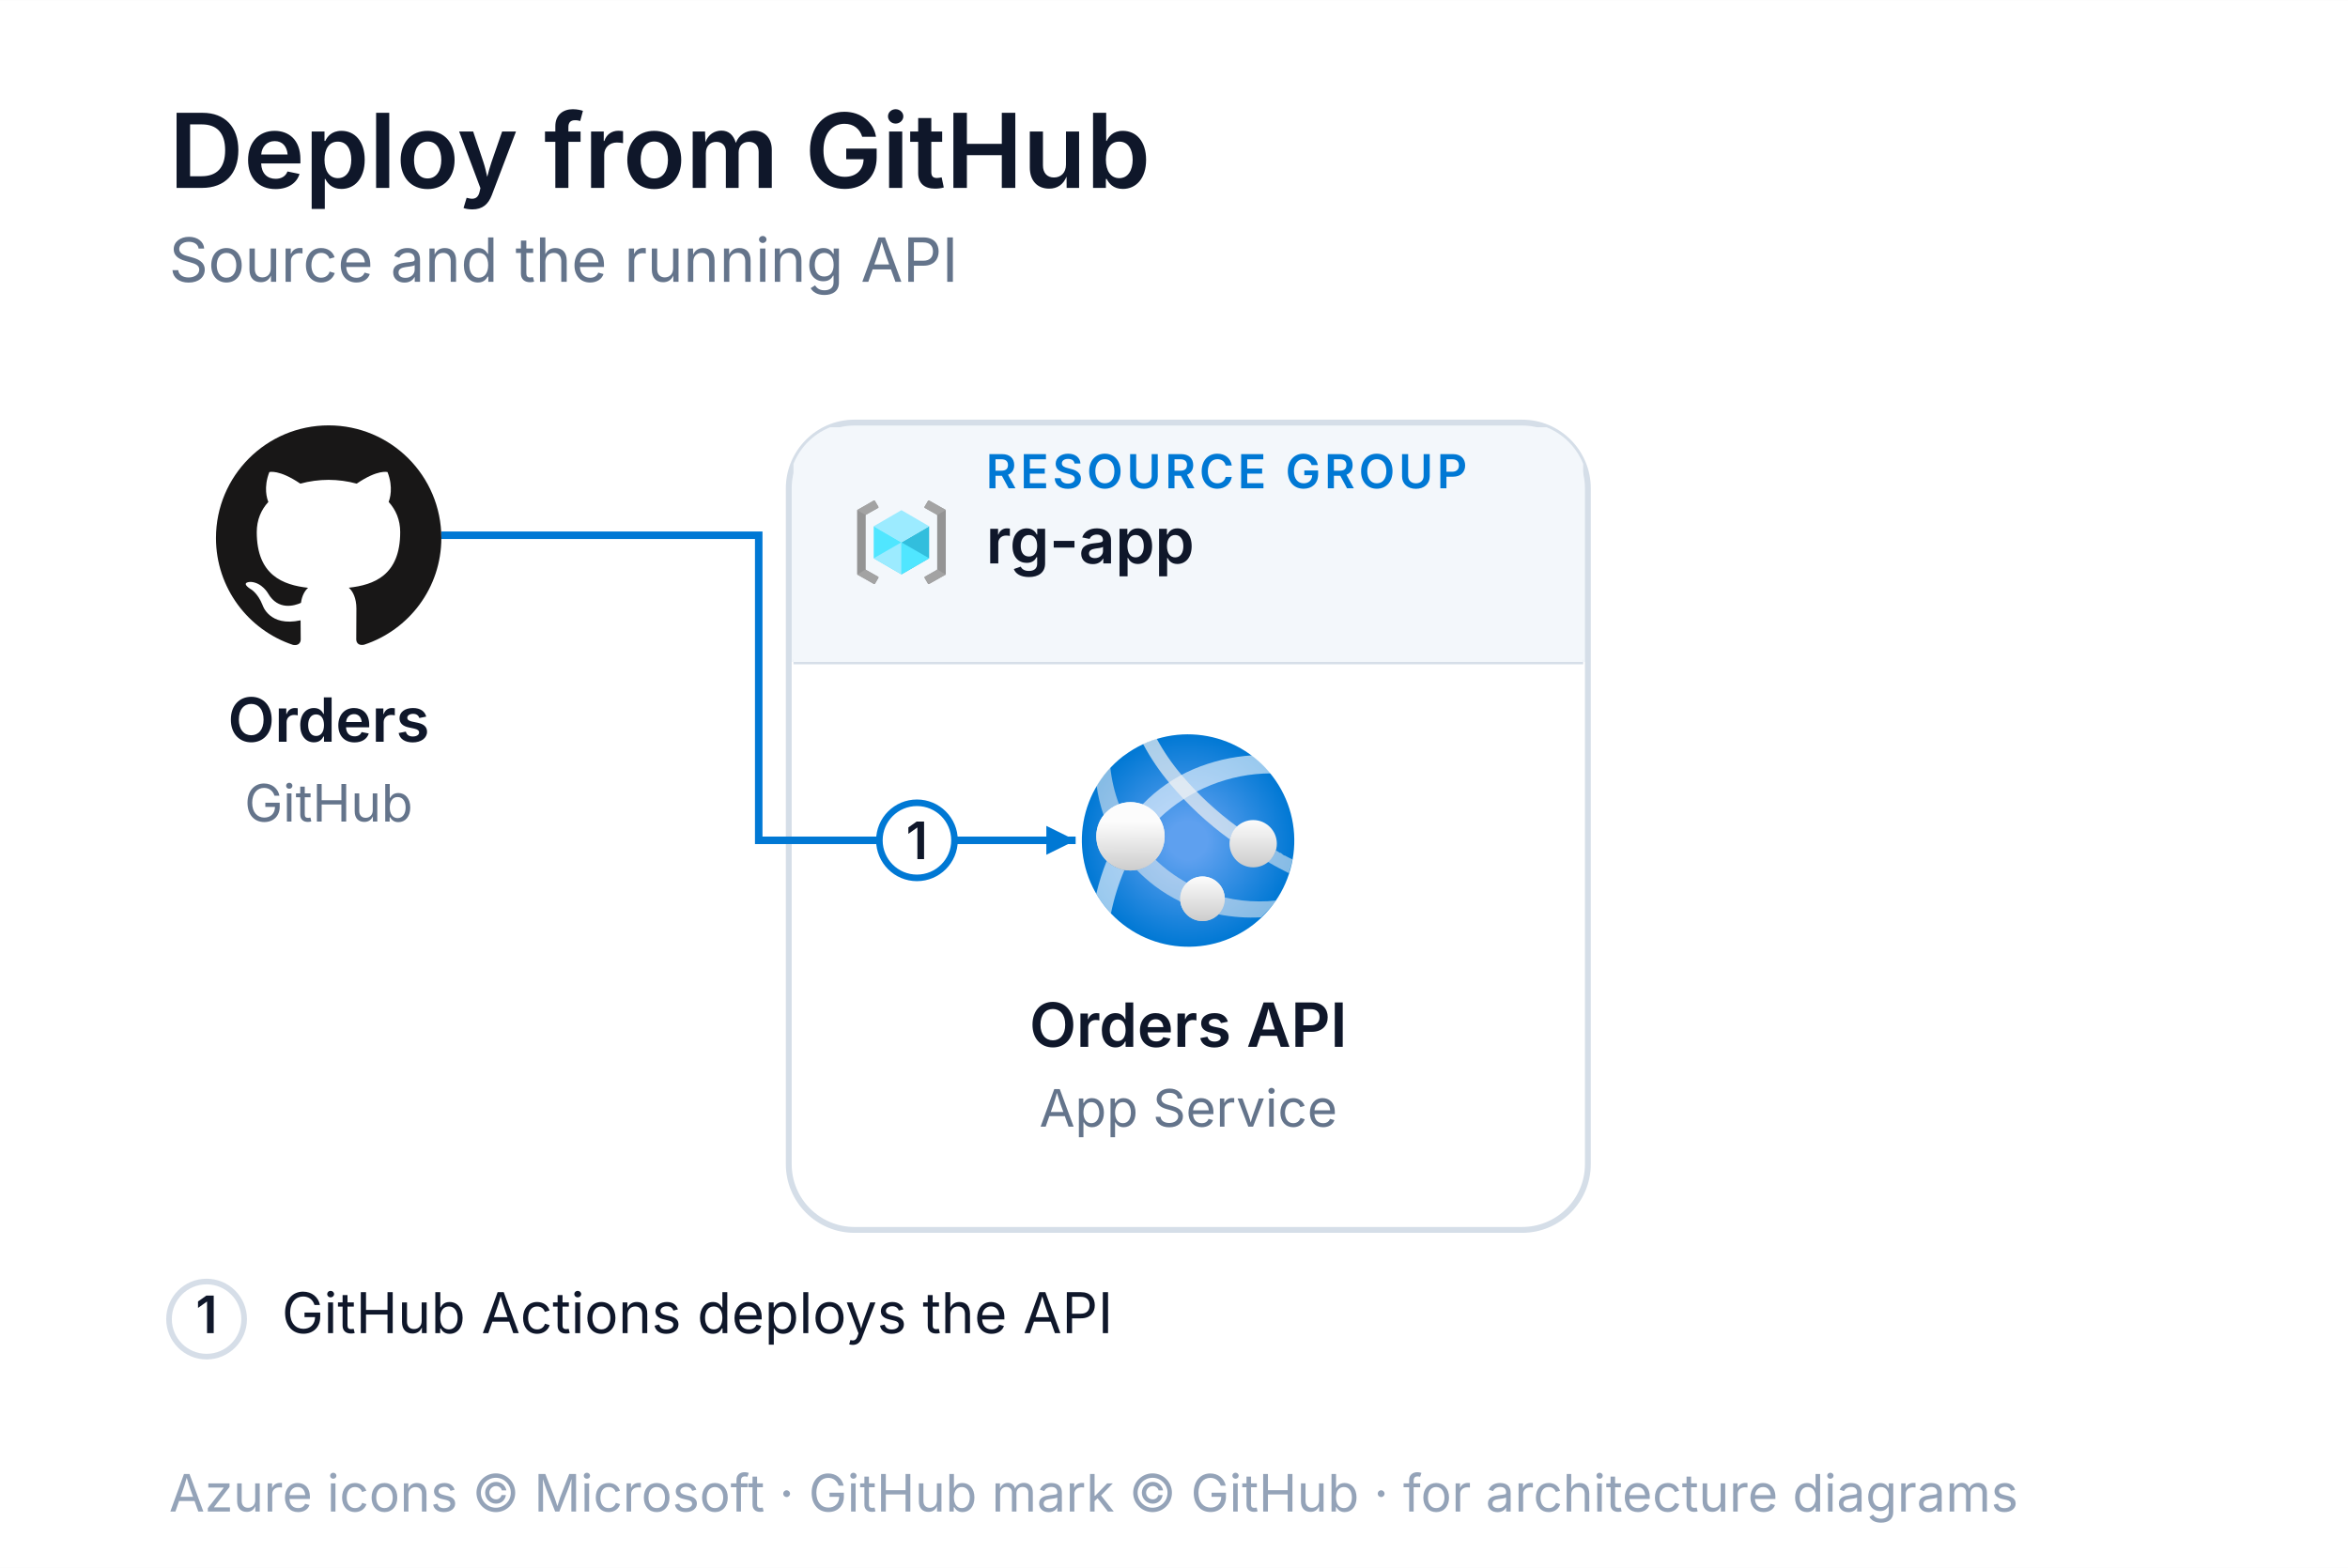
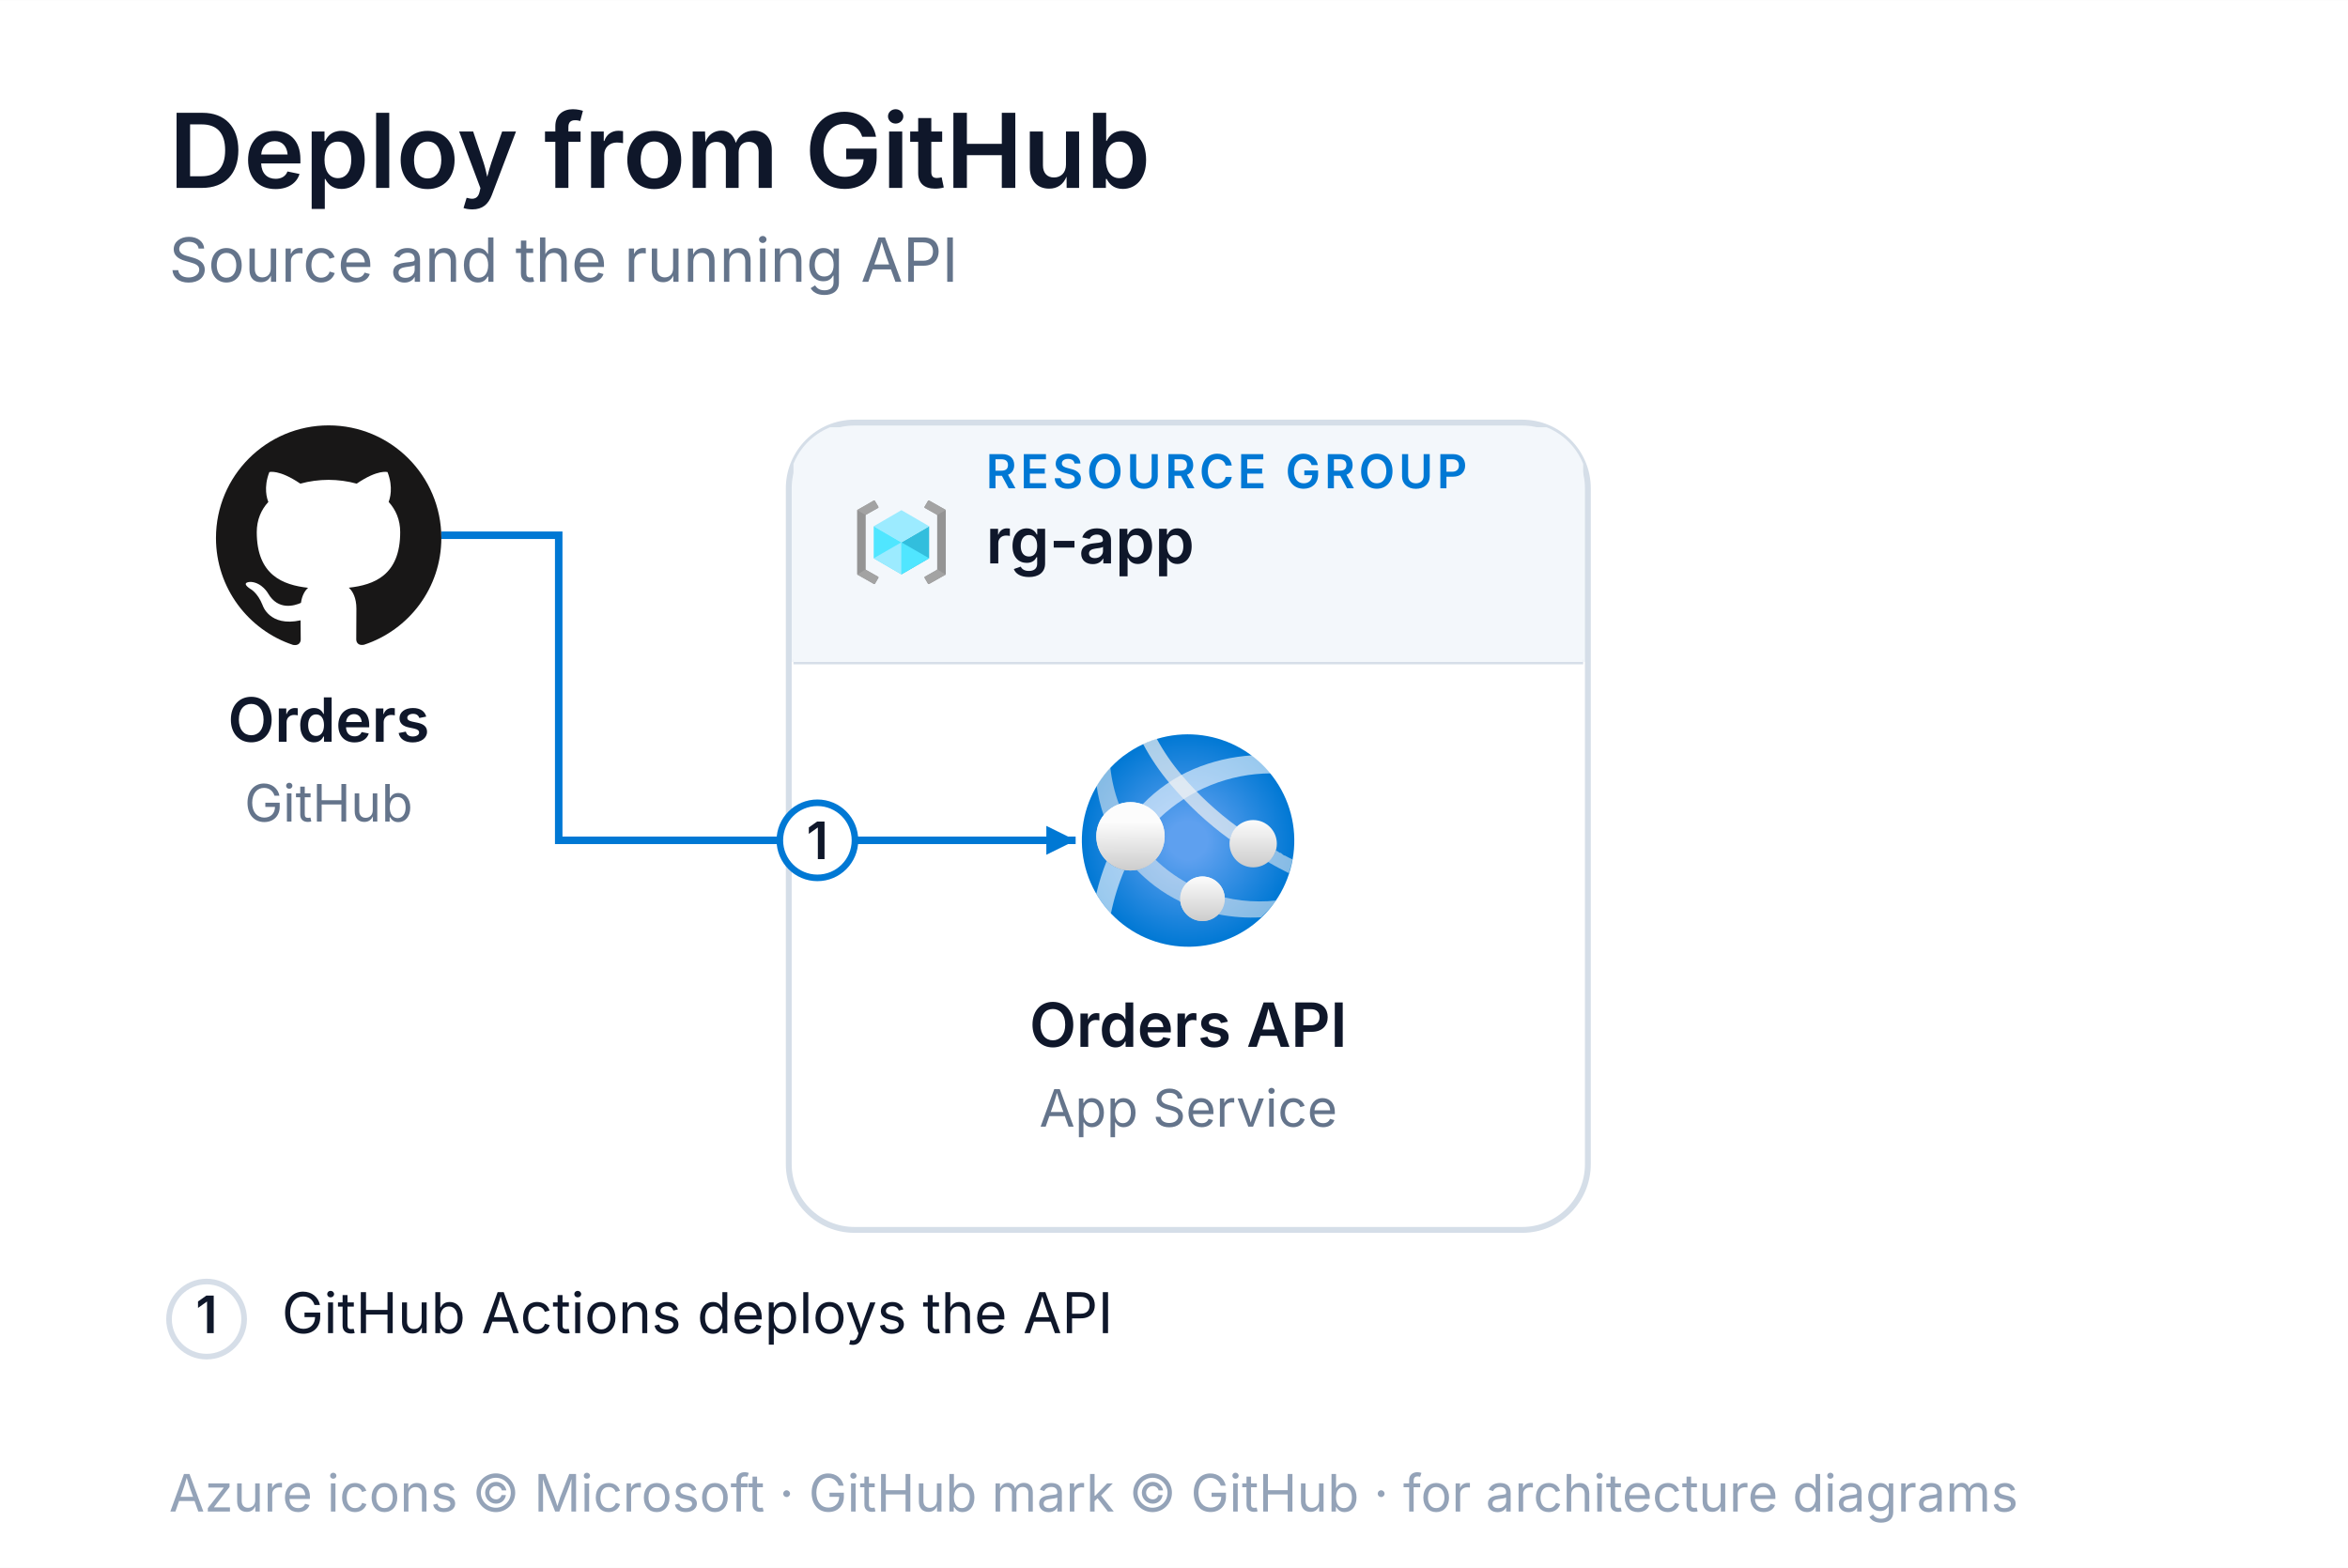
<svg xmlns="http://www.w3.org/2000/svg" xmlns:xlink="http://www.w3.org/1999/xlink" width="500" height="334" viewBox="0 0 500.1 334.0" role="img" text-rendering="optimizeLegibility">
  <rect width="100%" height="100%" fill="#FFFFFF" />
  <defs>
    <marker id="arrow-0078D4" viewBox="0 0 10 10" refX="8.6" refY="5" markerWidth="8" markerHeight="8" orient="auto-start-reverse" markerUnits="userSpaceOnUse">
      <path d="M0.8 1.15 L8.6 5 L0.8 8.85 Z" fill="#0078D4" />
    </marker>
+     <style>.isk-item{transition:opacity 140ms ease}svg:has([data-node]:hover) .isk-item{opacity:.22}svg:has([data-node="n1"]:hover) .isk-item[data-node="n1"],svg:has([data-node="n1"]:hover) .isk-item[data-touch~="n1"]{opacity:1}svg:has([data-node="n2"]:hover) .isk-item[data-node="n2"],svg:has([data-node="n2"]:hover) .isk-item[data-touch~="n2"]{opacity:1}.isk-fold{outline:none;cursor:pointer}.isk-fold.isk-focused .isk-fold-ring,.isk-fold:focus .isk-fold-ring,.isk-fold:focus-visible .isk-fold-ring{stroke:#0078D4;stroke-width:2}.isk-legend{cursor:pointer}.isk-legend.isk-focused .isk-legend-ring,.isk-legend:focus .isk-legend-ring,.isk-legend:focus-visible .isk-legend-ring{stroke:#0078D4;stroke-width:1.6}.isk-badge:target{filter:drop-shadow(0 0 2.5px #0078D4)}</style>
    <clipPath id="clip1">
      <rect x="168.0" y="90.0" width="170.2" height="172.0" rx="14" />
    </clipPath>
  </defs>
  <g clip-path="url(#clip1)">
    <rect x="168.0" y="90.0" width="170.2" height="172.0" fill="#FFFFFF" />
    <rect x="168.0" y="90.0" width="170.2" height="51.0" fill="#F3F7FB" />
  </g>
  <rect x="168.0" y="90.0" width="170.2" height="172.0" rx="14" ry="14" fill="none" stroke="#D5DEE8" stroke-width="1.25" />
  <line x1="169.0" y1="141.0" x2="337.2" y2="141.0" stroke="#D6DEE8" stroke-width="1" />
-   <path d="M 94.0 114.0 L 161.6 114.0 L 161.6 179.0 L 229.1 179.0" fill="none" stroke="#0078D4" stroke-width="1.6" stroke-linecap="butt" stroke-linejoin="miter" marker-end="url(#arrow-0078D4)" />
+   <path class="isk-item" data-touch="n1 n2" d="M 94.0 114.0 L 119.0 114.0 L 119.0 179.0 L 229.1 179.0" fill="none" stroke="#0078D4" stroke-width="1.6" stroke-linecap="butt" stroke-linejoin="miter" marker-end="url(#arrow-0078D4)" />
  <g clip-path="url(#clip1)">
    <rect x="169.0" y="91.0" width="168.2" height="50.0" fill="#F3F7FB" />
  </g>
  <svg x="182.0" y="105.5" width="20.0" height="20.0" viewBox="0 0 18 18" preserveAspectRatio="xMidYMid meet" overflow="visible">
    <g>
      <g>
        <path d="M.5,15.08a.16.16,0,0,0,.08.14l1.16.65L3.7,17a.17.17,0,0,0,.23-.06l.66-1.12a.16.16,0,0,0-.06-.21l-2.3-1.3a.17.17,0,0,1-.08-.14V3.85a.16.16,0,0,1,.08-.14l2.3-1.3a.16.16,0,0,0,.06-.21L3.93,1.08A.17.17,0,0,0,3.7,1L1.78,2.11l-1.2.67a.16.16,0,0,0-.08.14V15.08Z" fill="#949494" />
        <path d="M2.14,3.77l.06-.06,2.3-1.3a.14.14,0,0,0,.06-.21L3.9,1.08A.15.15,0,0,0,3.68,1L1.75,2.11.56,2.78s-.05,0-.06.06l.9.51Z" fill="#a3a3a3" />
        <path d="M4.5,15.59l-2.3-1.3a.22.22,0,0,1-.07-.09l-1.62,1,.05,0,1.15.65,2,1.11a.15.15,0,0,0,.22-.06l.66-1.12A.14.14,0,0,0,4.5,15.59Z" fill="#a3a3a3" />
      </g>
      <path d="M17.5,15.08a.16.16,0,0,1-.08.14l-1.16.65L14.3,17a.17.17,0,0,1-.23-.06l-.66-1.12a.16.16,0,0,1,.06-.21l2.3-1.3a.17.17,0,0,0,.08-.14V3.85a.16.16,0,0,0-.08-.14l-2.3-1.3a.16.16,0,0,1-.06-.21l.66-1.12A.17.17,0,0,1,14.3,1l1.92,1.09,1.2.67a.16.16,0,0,1,.08.14V15.08Z" fill="#949494" />
      <path d="M15.86,3.77l-.06-.06-2.3-1.3a.14.14,0,0,1-.06-.21l.66-1.12A.15.15,0,0,1,14.32,1l1.93,1.09,1.19.67s0,0,.06.06l-.9.51Z" fill="#a3a3a3" />
      <path d="M13.5,15.59l2.3-1.3a.22.22,0,0,0,.07-.09l1.62,1,0,0-1.15.65-2,1.11a.15.15,0,0,1-.22-.06l-.66-1.12A.14.14,0,0,1,13.5,15.59Z" fill="#a3a3a3" />
      <polygon points="14.31 5.93 14.31 12.07 8.99 15.16 8.99 9.01 14.31 5.93" fill="#32bedd" />
      <polygon points="14.31 5.93 9 9.02 3.68 5.93 9 2.84 14.31 5.93" fill="#9cebff" />
      <polygon points="8.99 9.02 8.99 15.16 3.68 12.07 3.68 5.93 8.99 9.02" fill="#50e6ff" />
      <polygon points="3.68 12.07 8.99 9.01 8.99 15.16 3.68 12.07" fill="#9cebff" />
      <polygon points="14.31 12.07 8.99 9.01 8.99 15.16 14.31 12.07" fill="#50e6ff" />
    </g>
  </svg>
  <text x="210.0" y="104.0" fill="#0078D4" font-family="&quot;Segoe UI&quot;, Inter, &quot;Helvetica Neue&quot;, Arial, sans-serif" font-size="10" font-weight="600" letter-spacing="0.08em">RESOURCE GROUP</text>
  <text x="210.0" y="120.0" fill="#0F172A" font-family="&quot;Segoe UI&quot;, Inter, &quot;Helvetica Neue&quot;, Arial, sans-serif" font-size="13.5" font-weight="600">rg-app</text>
-   <a href="https://github.com" xlink:href="https://github.com" target="_blank">
-     <svg x="46.0" y="90.0" width="48.0" height="48.0" viewBox="0 0 24 24" preserveAspectRatio="xMidYMid meet" overflow="visible">
-       <path fill="#181717" d="M12 .297c-6.63 0-12 5.373-12 12 0 5.303 3.438 9.8 8.205 11.385.6.113.82-.258.82-.577 0-.285-.01-1.04-.015-2.04-3.338.724-4.042-1.61-4.042-1.61C4.422 18.07 3.633 17.7 3.633 17.7c-1.087-.744.084-.729.084-.729 1.205.084 1.838 1.236 1.838 1.236 1.07 1.835 2.809 1.305 3.495.998.108-.776.417-1.305.76-1.605-2.665-.3-5.466-1.332-5.466-5.93 0-1.31.465-2.38 1.235-3.22-.135-.303-.54-1.523.105-3.176 0 0 1.005-.322 3.3 1.23.96-.267 1.98-.399 3-.405 1.02.006 2.04.138 3 .405 2.28-1.552 3.285-1.23 3.285-1.23.645 1.653.24 2.873.12 3.176.765.84 1.23 1.91 1.23 3.22 0 4.61-2.805 5.625-5.475 5.92.42.36.81 1.096.81 2.22 0 1.606-.015 2.896-.015 3.286 0 .315.21.69.825.57C20.565 22.092 24 17.592 24 12.297c0-6.627-5.373-12-12-12" />
+   <g class="isk-item" data-node="n1">
+     <a href="https://github.com" xlink:href="https://github.com" target="_blank">
+       <svg x="46.0" y="90.0" width="48.0" height="48.0" viewBox="0 0 24 24" preserveAspectRatio="xMidYMid meet" overflow="visible">
+         <path fill="#181717" d="M12 .297c-6.63 0-12 5.373-12 12 0 5.303 3.438 9.8 8.205 11.385.6.113.82-.258.82-.577 0-.285-.01-1.04-.015-2.04-3.338.724-4.042-1.61-4.042-1.61C4.422 18.07 3.633 17.7 3.633 17.7c-1.087-.744.084-.729.084-.729 1.205.084 1.838 1.236 1.838 1.236 1.07 1.835 2.809 1.305 3.495.998.108-.776.417-1.305.76-1.605-2.665-.3-5.466-1.332-5.466-5.93 0-1.31.465-2.38 1.235-3.22-.135-.303-.54-1.523.105-3.176 0 0 1.005-.322 3.3 1.23.96-.267 1.98-.399 3-.405 1.02.006 2.04.138 3 .405 2.28-1.552 3.285-1.23 3.285-1.23.645 1.653.24 2.873.12 3.176.765.84 1.23 1.91 1.23 3.22 0 4.61-2.805 5.625-5.475 5.92.42.36.81 1.096.81 2.22 0 1.606-.015 2.896-.015 3.286 0 .315.21.69.825.57C20.565 22.092 24 17.592 24 12.297c0-6.627-5.373-12-12-12" />
+       </svg>
+       <text x="70.0" y="158.0" text-anchor="middle" fill="#0F172A" font-family="&quot;Segoe UI&quot;, Inter, &quot;Helvetica Neue&quot;, Arial, sans-serif" font-size="13" font-weight="600">Orders</text>
+       <text x="70.0" y="175.0" text-anchor="middle" fill="#64748B" font-family="&quot;Segoe UI&quot;, Inter, &quot;Helvetica Neue&quot;, Arial, sans-serif" font-size="11">GitHub</text>
+     </a>
+   </g>
+   <g class="isk-item" data-node="n2">
+     <svg x="229.1" y="155.0" width="48.0" height="48.0" viewBox="0 0 18 18" preserveAspectRatio="xMidYMid meet" overflow="visible">
+       <defs>
+         <radialGradient id="n4e2cf8746-c9a8-4eee-86c2-4951983c6032" cx="13428.81" cy="3518.86" r="56.67" gradientTransform="translate(-2005.33 -518.83) scale(0.15)" gradientUnits="userSpaceOnUse">
+           <stop offset="0.18" stop-color="#5ea0ef" />
+           <stop offset="1" stop-color="#0078d4" />
+         </radialGradient>
+         <linearGradient id="n4bdd213dd-d313-473c-8ff4-0133fd3a9033" x1="4.4" y1="11.48" x2="4.37" y2="7.53" gradientUnits="userSpaceOnUse">
+           <stop offset="0" stop-color="#ccc" />
+           <stop offset="1" stop-color="#fcfcfc" />
+         </linearGradient>
+         <linearGradient id="n4afcc63c5-3649-4476-a742-bcb53a569f3c" x1="10.13" y1="15.45" x2="10.13" y2="11.9" gradientUnits="userSpaceOnUse">
+           <stop offset="0" stop-color="#ccc" />
+           <stop offset="1" stop-color="#fcfcfc" />
+         </linearGradient>
+         <linearGradient id="n4bd873f0b-9954-4aa5-a3df-9f4c64e8729d" x1="14.18" y1="11.15" x2="14.18" y2="7.38" gradientUnits="userSpaceOnUse">
+           <stop offset="0" stop-color="#ccc" />
+           <stop offset="1" stop-color="#fcfcfc" />
+         </linearGradient>
+       </defs>
+       <path id="n4ee75dd06-1aca-4f76-9d11-d05a284020ad" d="M14.21,15.72A8.5,8.5,0,0,1,3.79,2.28l.09-.06a8.5,8.5,0,0,1,10.33,13.5" fill="url(#n4e2cf8746-c9a8-4eee-86c2-4951983c6032)" />
+       <path d="M6.69,7.23A13,13,0,0,1,15.6,3.65a8.47,8.47,0,0,0-1.49-1.44,14.34,14.34,0,0,0-4.69,1.1A12.54,12.54,0,0,0,5.34,6.13,2.76,2.76,0,0,1,6.69,7.23Z" fill="#fff" opacity="0.6" />
+       <path d="M2.48,10.65a17.86,17.86,0,0,0-.83,2.62,7.82,7.82,0,0,0,.62.92c.18.23.35.44.55.65A17.94,17.94,0,0,1,3.9,11.37,2.76,2.76,0,0,1,2.48,10.65Z" fill="#fff" opacity="0.6" />
+       <path d="M3.46,6.11a12,12,0,0,1-.69-2.94,8.15,8.15,0,0,0-1.1,1.45A12.69,12.69,0,0,0,2.24,7,2.69,2.69,0,0,1,3.46,6.11Z" fill="#f2f2f2" opacity="0.55" />
+       <circle cx="4.38" cy="8.68" r="2.73" fill="url(#n4bdd213dd-d313-473c-8ff4-0133fd3a9033)" />
+       <path d="M8.36,13.67A1.77,1.77,0,0,1,8.9,12.4a11.88,11.88,0,0,1-2.53-1.86,2.74,2.74,0,0,1-1.49.83,13.1,13.1,0,0,0,1.45,1.28A12.12,12.12,0,0,0,8.38,13.9,1.79,1.79,0,0,1,8.36,13.67Z" fill="#f2f2f2" opacity="0.55" />
+       <path d="M14.66,13.88a12,12,0,0,1-2.76-.32.41.41,0,0,1,0,.11,1.75,1.75,0,0,1-.51,1.24,13.69,13.69,0,0,0,3.42.24A8.21,8.21,0,0,0,16,13.81,11.5,11.5,0,0,1,14.66,13.88Z" fill="#f2f2f2" opacity="0.55" />
+       <circle cx="10.13" cy="13.67" r="1.78" fill="url(#n4afcc63c5-3649-4476-a742-bcb53a569f3c)" />
+       <path d="M12.32,8.93a1.83,1.83,0,0,1,.61-1A25.5,25.5,0,0,1,8.47,3.79a16.91,16.91,0,0,1-2-2.92,7.64,7.64,0,0,0-1.09.42A18.14,18.14,0,0,0,7.53,4.47,26.44,26.44,0,0,0,12.32,8.93Z" fill="#f2f2f2" opacity="0.7" />
+       <circle cx="14.18" cy="9.27" r="1.89" fill="url(#n4bd873f0b-9954-4aa5-a3df-9f4c64e8729d)" />
+       <path d="M17.35,10.54,17,10.37l0,0-.3-.16-.06,0L16.38,10l-.07,0L16,9.8a1.76,1.76,0,0,1-.64.92c.12.08.25.15.38.22l.08.05.35.19,0,0,.86.45h0a8.63,8.63,0,0,0,.29-1.11Z" fill="#f2f2f2" opacity="0.55" />
+       <circle cx="4.38" cy="8.68" r="2.73" fill="url(#n4bdd213dd-d313-473c-8ff4-0133fd3a9033)" />
+       <circle cx="10.13" cy="13.67" r="1.78" fill="url(#n4afcc63c5-3649-4476-a742-bcb53a569f3c)" />
    </svg>
-     <text x="70.0" y="158.0" text-anchor="middle" fill="#0F172A" font-family="&quot;Segoe UI&quot;, Inter, &quot;Helvetica Neue&quot;, Arial, sans-serif" font-size="13" font-weight="600">Orders</text>
-     <text x="70.0" y="175.0" text-anchor="middle" fill="#64748B" font-family="&quot;Segoe UI&quot;, Inter, &quot;Helvetica Neue&quot;, Arial, sans-serif" font-size="11">GitHub</text>
+     <text x="253.1" y="223.0" text-anchor="middle" fill="#0F172A" font-family="&quot;Segoe UI&quot;, Inter, &quot;Helvetica Neue&quot;, Arial, sans-serif" font-size="13" font-weight="600">Orders API</text>
+     <text x="253.1" y="240.0" text-anchor="middle" fill="#64748B" font-family="&quot;Segoe UI&quot;, Inter, &quot;Helvetica Neue&quot;, Arial, sans-serif" font-size="11">App Service</text>
+   </g>
+   <g class="isk-item isk-badge" id="step-1-1" data-touch="n1 n2">
+     <circle cx="174.1" cy="179.0" r="8.0" fill="#FFFFFF" stroke="#0078D4" stroke-width="1.4" />
+     <text x="174.1" y="183.0" text-anchor="middle" fill="#0F172A" font-family="&quot;Segoe UI&quot;, Inter, &quot;Helvetica Neue&quot;, Arial, sans-serif" font-size="11" font-weight="600">1</text>
+   </g>
+   <a class="isk-legend" href="#step-1-1" xlink:href="#step-1-1">
+     <rect class="isk-legend-ring" x="30.0" y="269.0" width="213.3" height="20" rx="10" fill="none" stroke="transparent" />
+     <circle cx="44.0" cy="281.0" r="8" fill="#FFFFFF" stroke="#D6DEE8" stroke-width="1.2" />
+     <text x="44.0" y="284.0" text-anchor="middle" fill="#0F172A" font-family="&quot;Segoe UI&quot;, Inter, &quot;Helvetica Neue&quot;, Arial, sans-serif" font-size="11" font-weight="600">1</text>
+     <text x="60.0" y="284.0" fill="#0F172A" font-family="&quot;Segoe UI&quot;, Inter, &quot;Helvetica Neue&quot;, Arial, sans-serif" font-size="12">GitHub Actions deploys the API</text>
  </a>
-   <svg x="229.1" y="155.0" width="48.0" height="48.0" viewBox="0 0 18 18" preserveAspectRatio="xMidYMid meet" overflow="visible">
-     <defs>
-       <radialGradient id="n4e2cf8746-c9a8-4eee-86c2-4951983c6032" cx="13428.81" cy="3518.86" r="56.67" gradientTransform="translate(-2005.33 -518.83) scale(0.15)" gradientUnits="userSpaceOnUse">
-         <stop offset="0.18" stop-color="#5ea0ef" />
-         <stop offset="1" stop-color="#0078d4" />
-       </radialGradient>
-       <linearGradient id="n4bdd213dd-d313-473c-8ff4-0133fd3a9033" x1="4.4" y1="11.48" x2="4.37" y2="7.53" gradientUnits="userSpaceOnUse">
-         <stop offset="0" stop-color="#ccc" />
-         <stop offset="1" stop-color="#fcfcfc" />
-       </linearGradient>
-       <linearGradient id="n4afcc63c5-3649-4476-a742-bcb53a569f3c" x1="10.13" y1="15.45" x2="10.13" y2="11.9" gradientUnits="userSpaceOnUse">
-         <stop offset="0" stop-color="#ccc" />
-         <stop offset="1" stop-color="#fcfcfc" />
-       </linearGradient>
-       <linearGradient id="n4bd873f0b-9954-4aa5-a3df-9f4c64e8729d" x1="14.18" y1="11.15" x2="14.18" y2="7.38" gradientUnits="userSpaceOnUse">
-         <stop offset="0" stop-color="#ccc" />
-         <stop offset="1" stop-color="#fcfcfc" />
-       </linearGradient>
-     </defs>
-     <path id="n4ee75dd06-1aca-4f76-9d11-d05a284020ad" d="M14.21,15.72A8.5,8.5,0,0,1,3.79,2.28l.09-.06a8.5,8.5,0,0,1,10.33,13.5" fill="url(#n4e2cf8746-c9a8-4eee-86c2-4951983c6032)" />
-     <path d="M6.69,7.23A13,13,0,0,1,15.6,3.65a8.47,8.47,0,0,0-1.49-1.44,14.34,14.34,0,0,0-4.69,1.1A12.54,12.54,0,0,0,5.34,6.13,2.76,2.76,0,0,1,6.69,7.23Z" fill="#fff" opacity="0.6" />
-     <path d="M2.48,10.65a17.86,17.86,0,0,0-.83,2.62,7.82,7.82,0,0,0,.62.92c.18.23.35.44.55.65A17.94,17.94,0,0,1,3.9,11.37,2.76,2.76,0,0,1,2.48,10.65Z" fill="#fff" opacity="0.6" />
-     <path d="M3.46,6.11a12,12,0,0,1-.69-2.94,8.15,8.15,0,0,0-1.1,1.45A12.69,12.69,0,0,0,2.24,7,2.69,2.69,0,0,1,3.46,6.11Z" fill="#f2f2f2" opacity="0.55" />
-     <circle cx="4.38" cy="8.68" r="2.73" fill="url(#n4bdd213dd-d313-473c-8ff4-0133fd3a9033)" />
-     <path d="M8.36,13.67A1.77,1.77,0,0,1,8.9,12.4a11.88,11.88,0,0,1-2.53-1.86,2.74,2.74,0,0,1-1.49.83,13.1,13.1,0,0,0,1.45,1.28A12.12,12.12,0,0,0,8.38,13.9,1.79,1.79,0,0,1,8.36,13.67Z" fill="#f2f2f2" opacity="0.55" />
-     <path d="M14.66,13.88a12,12,0,0,1-2.76-.32.41.41,0,0,1,0,.11,1.75,1.75,0,0,1-.51,1.24,13.69,13.69,0,0,0,3.42.24A8.21,8.21,0,0,0,16,13.81,11.5,11.5,0,0,1,14.66,13.88Z" fill="#f2f2f2" opacity="0.55" />
-     <circle cx="10.13" cy="13.67" r="1.78" fill="url(#n4afcc63c5-3649-4476-a742-bcb53a569f3c)" />
-     <path d="M12.32,8.93a1.83,1.83,0,0,1,.61-1A25.5,25.5,0,0,1,8.47,3.79a16.91,16.91,0,0,1-2-2.92,7.64,7.64,0,0,0-1.09.42A18.14,18.14,0,0,0,7.53,4.47,26.44,26.44,0,0,0,12.32,8.93Z" fill="#f2f2f2" opacity="0.7" />
-     <circle cx="14.18" cy="9.27" r="1.89" fill="url(#n4bd873f0b-9954-4aa5-a3df-9f4c64e8729d)" />
-     <path d="M17.35,10.54,17,10.37l0,0-.3-.16-.06,0L16.38,10l-.07,0L16,9.8a1.76,1.76,0,0,1-.64.92c.12.08.25.15.38.22l.08.05.35.19,0,0,.86.45h0a8.63,8.63,0,0,0,.29-1.11Z" fill="#f2f2f2" opacity="0.55" />
-     <circle cx="4.38" cy="8.68" r="2.73" fill="url(#n4bdd213dd-d313-473c-8ff4-0133fd3a9033)" />
-     <circle cx="10.13" cy="13.67" r="1.78" fill="url(#n4afcc63c5-3649-4476-a742-bcb53a569f3c)" />
-   </svg>
-   <text x="253.1" y="223.0" text-anchor="middle" fill="#0F172A" font-family="&quot;Segoe UI&quot;, Inter, &quot;Helvetica Neue&quot;, Arial, sans-serif" font-size="13" font-weight="600">Orders API</text>
-   <text x="253.1" y="240.0" text-anchor="middle" fill="#64748B" font-family="&quot;Segoe UI&quot;, Inter, &quot;Helvetica Neue&quot;, Arial, sans-serif" font-size="11">App Service</text>
-   <circle cx="195.3" cy="179.0" r="8.0" fill="#FFFFFF" stroke="#0078D4" stroke-width="1.4" />
-   <text x="195.3" y="183.0" text-anchor="middle" fill="#0F172A" font-family="&quot;Segoe UI&quot;, Inter, &quot;Helvetica Neue&quot;, Arial, sans-serif" font-size="11" font-weight="600">1</text>
-   <circle cx="44.0" cy="281.0" r="8" fill="#FFFFFF" stroke="#D6DEE8" stroke-width="1.2" />
-   <text x="44.0" y="284.0" text-anchor="middle" fill="#0F172A" font-family="&quot;Segoe UI&quot;, Inter, &quot;Helvetica Neue&quot;, Arial, sans-serif" font-size="11" font-weight="600">1</text>
-   <text x="60.0" y="284.0" fill="#0F172A" font-family="&quot;Segoe UI&quot;, Inter, &quot;Helvetica Neue&quot;, Arial, sans-serif" font-size="12">GitHub Actions deploys the API</text>
  <text x="36" y="40" fill="#0F172A" font-family="&quot;Segoe UI&quot;, Inter, &quot;Helvetica Neue&quot;, Arial, sans-serif" font-size="22" font-weight="600">Deploy from GitHub</text>
  <text x="36" y="60" fill="#64748B" font-family="&quot;Segoe UI&quot;, Inter, &quot;Helvetica Neue&quot;, Arial, sans-serif" font-size="13">Source and the running API</text>
  <text x="36" y="322.0" fill="#94A3B8" font-family="&quot;Segoe UI&quot;, Inter, &quot;Helvetica Neue&quot;, Arial, sans-serif" font-size="11">Azure icons © Microsoft · GitHub mark © GitHub · for architecture diagrams</text>
</svg>
